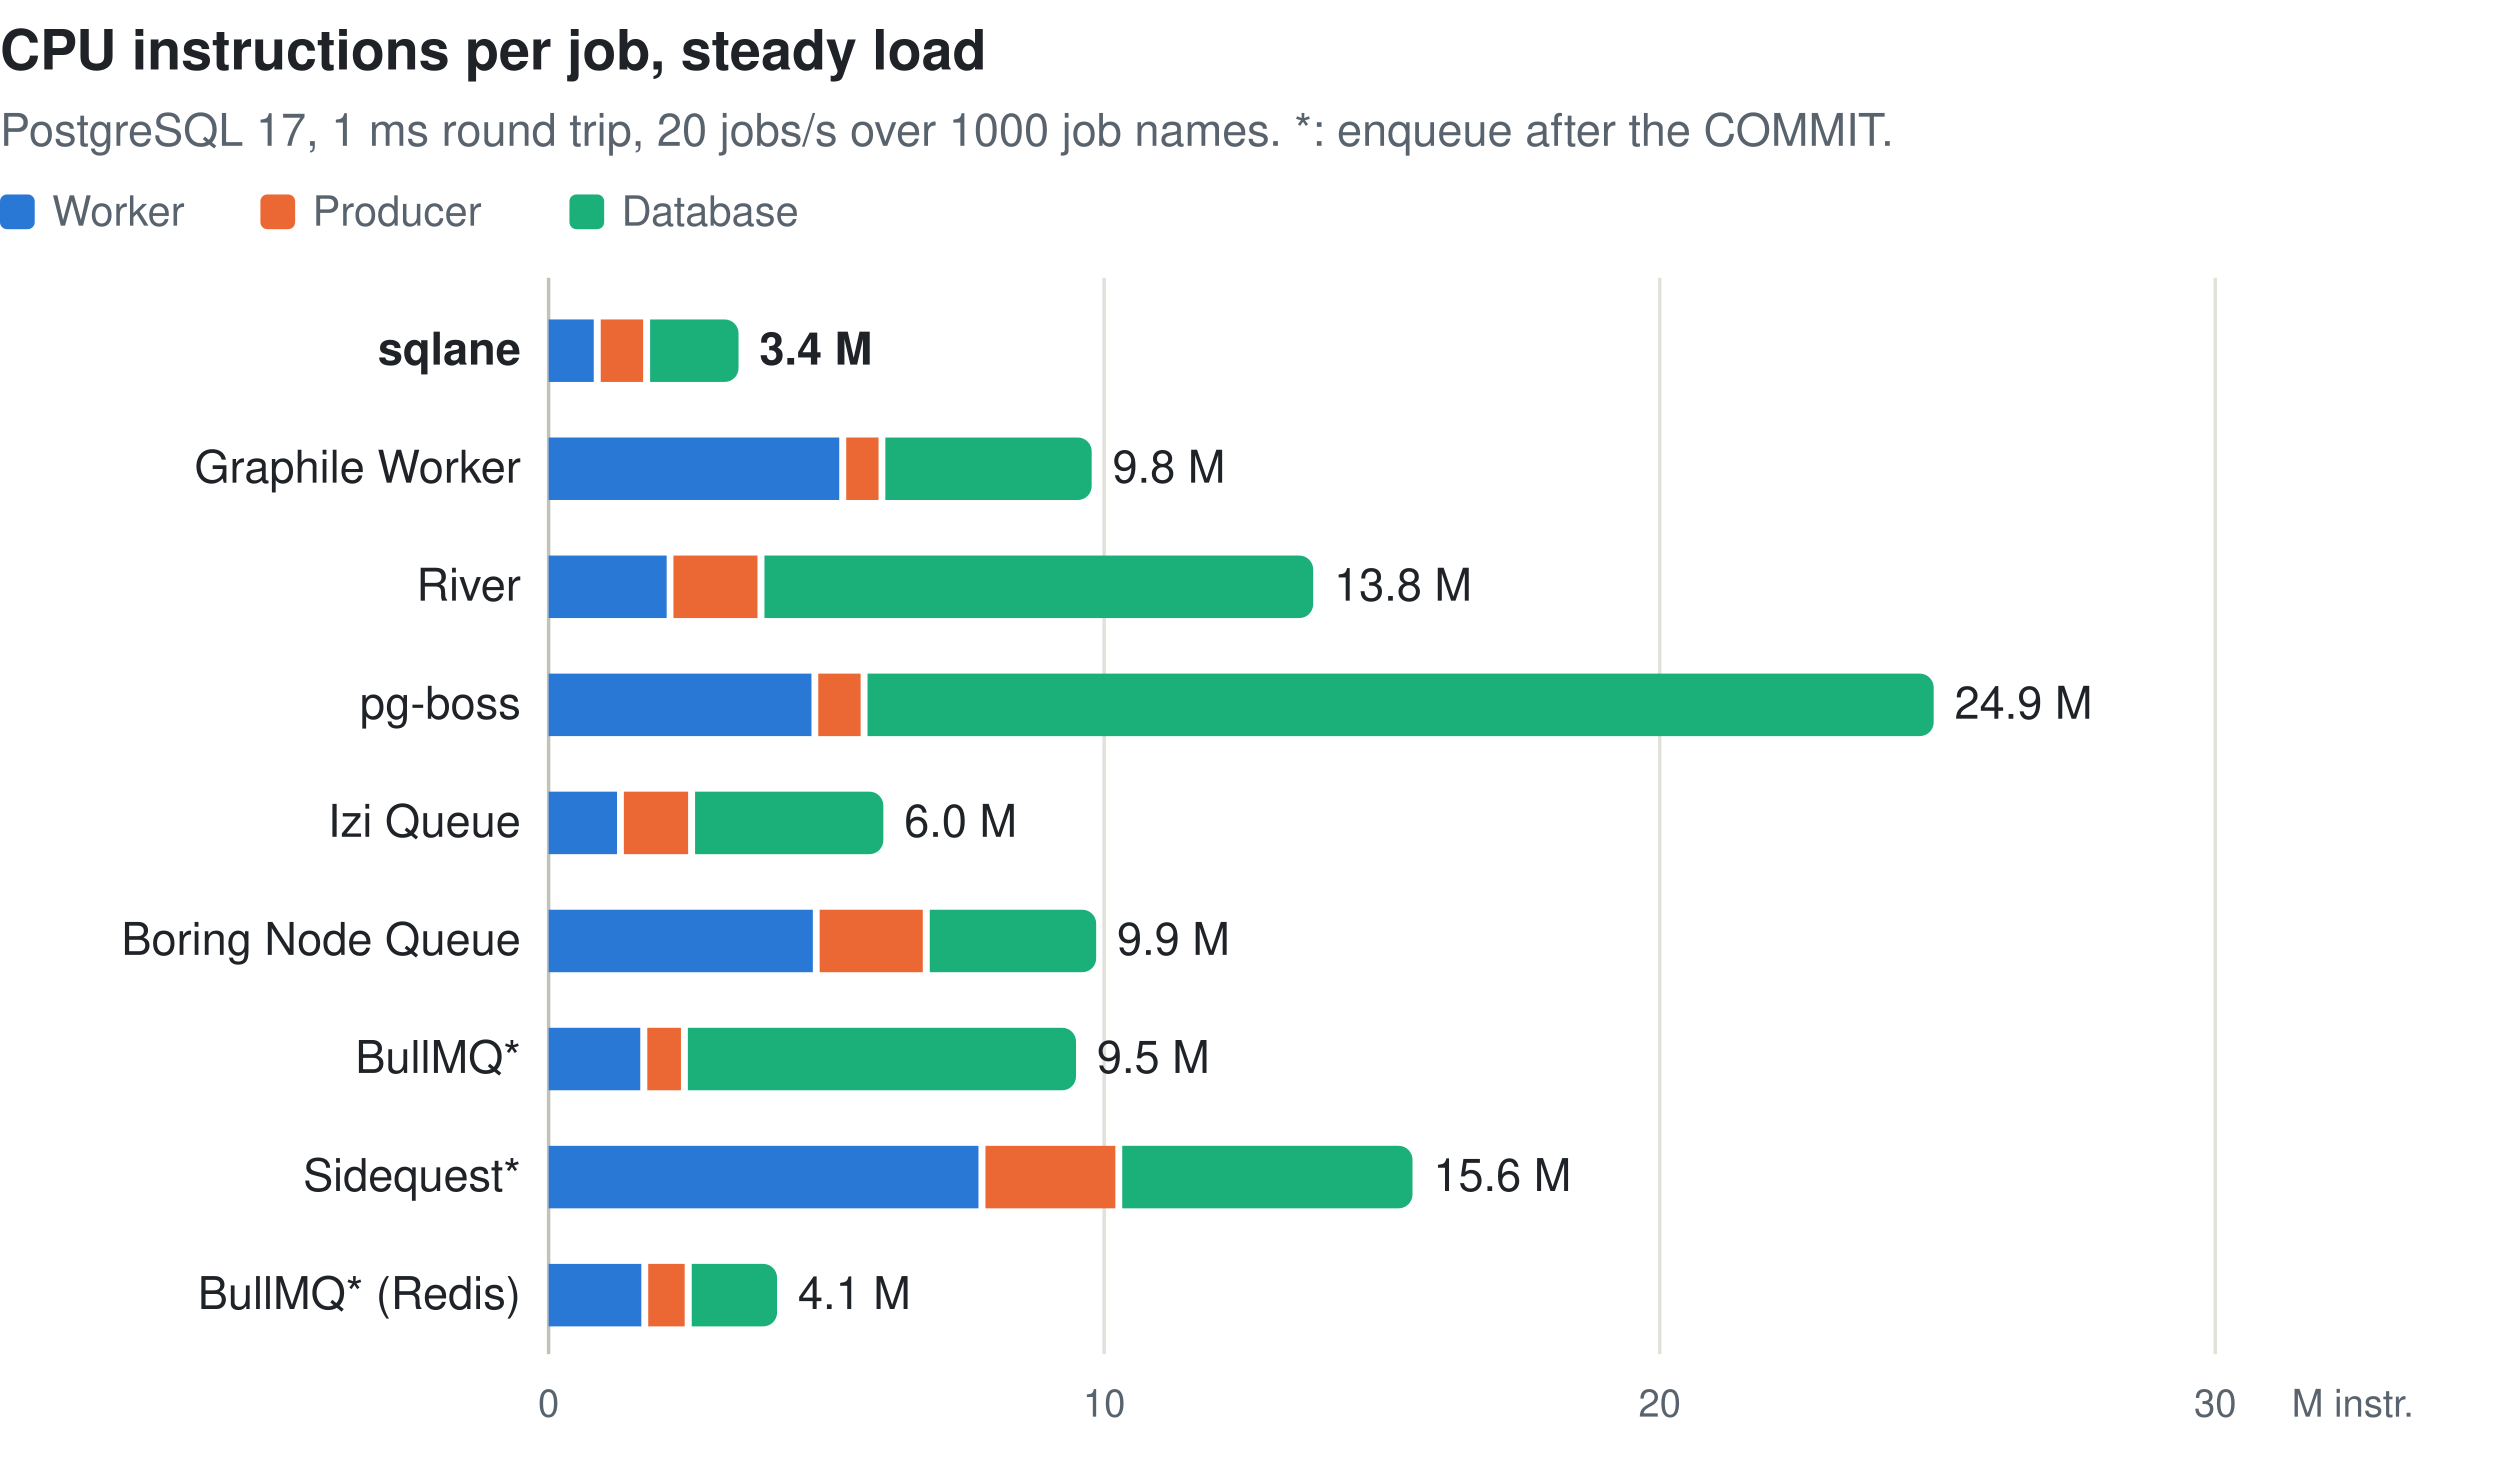
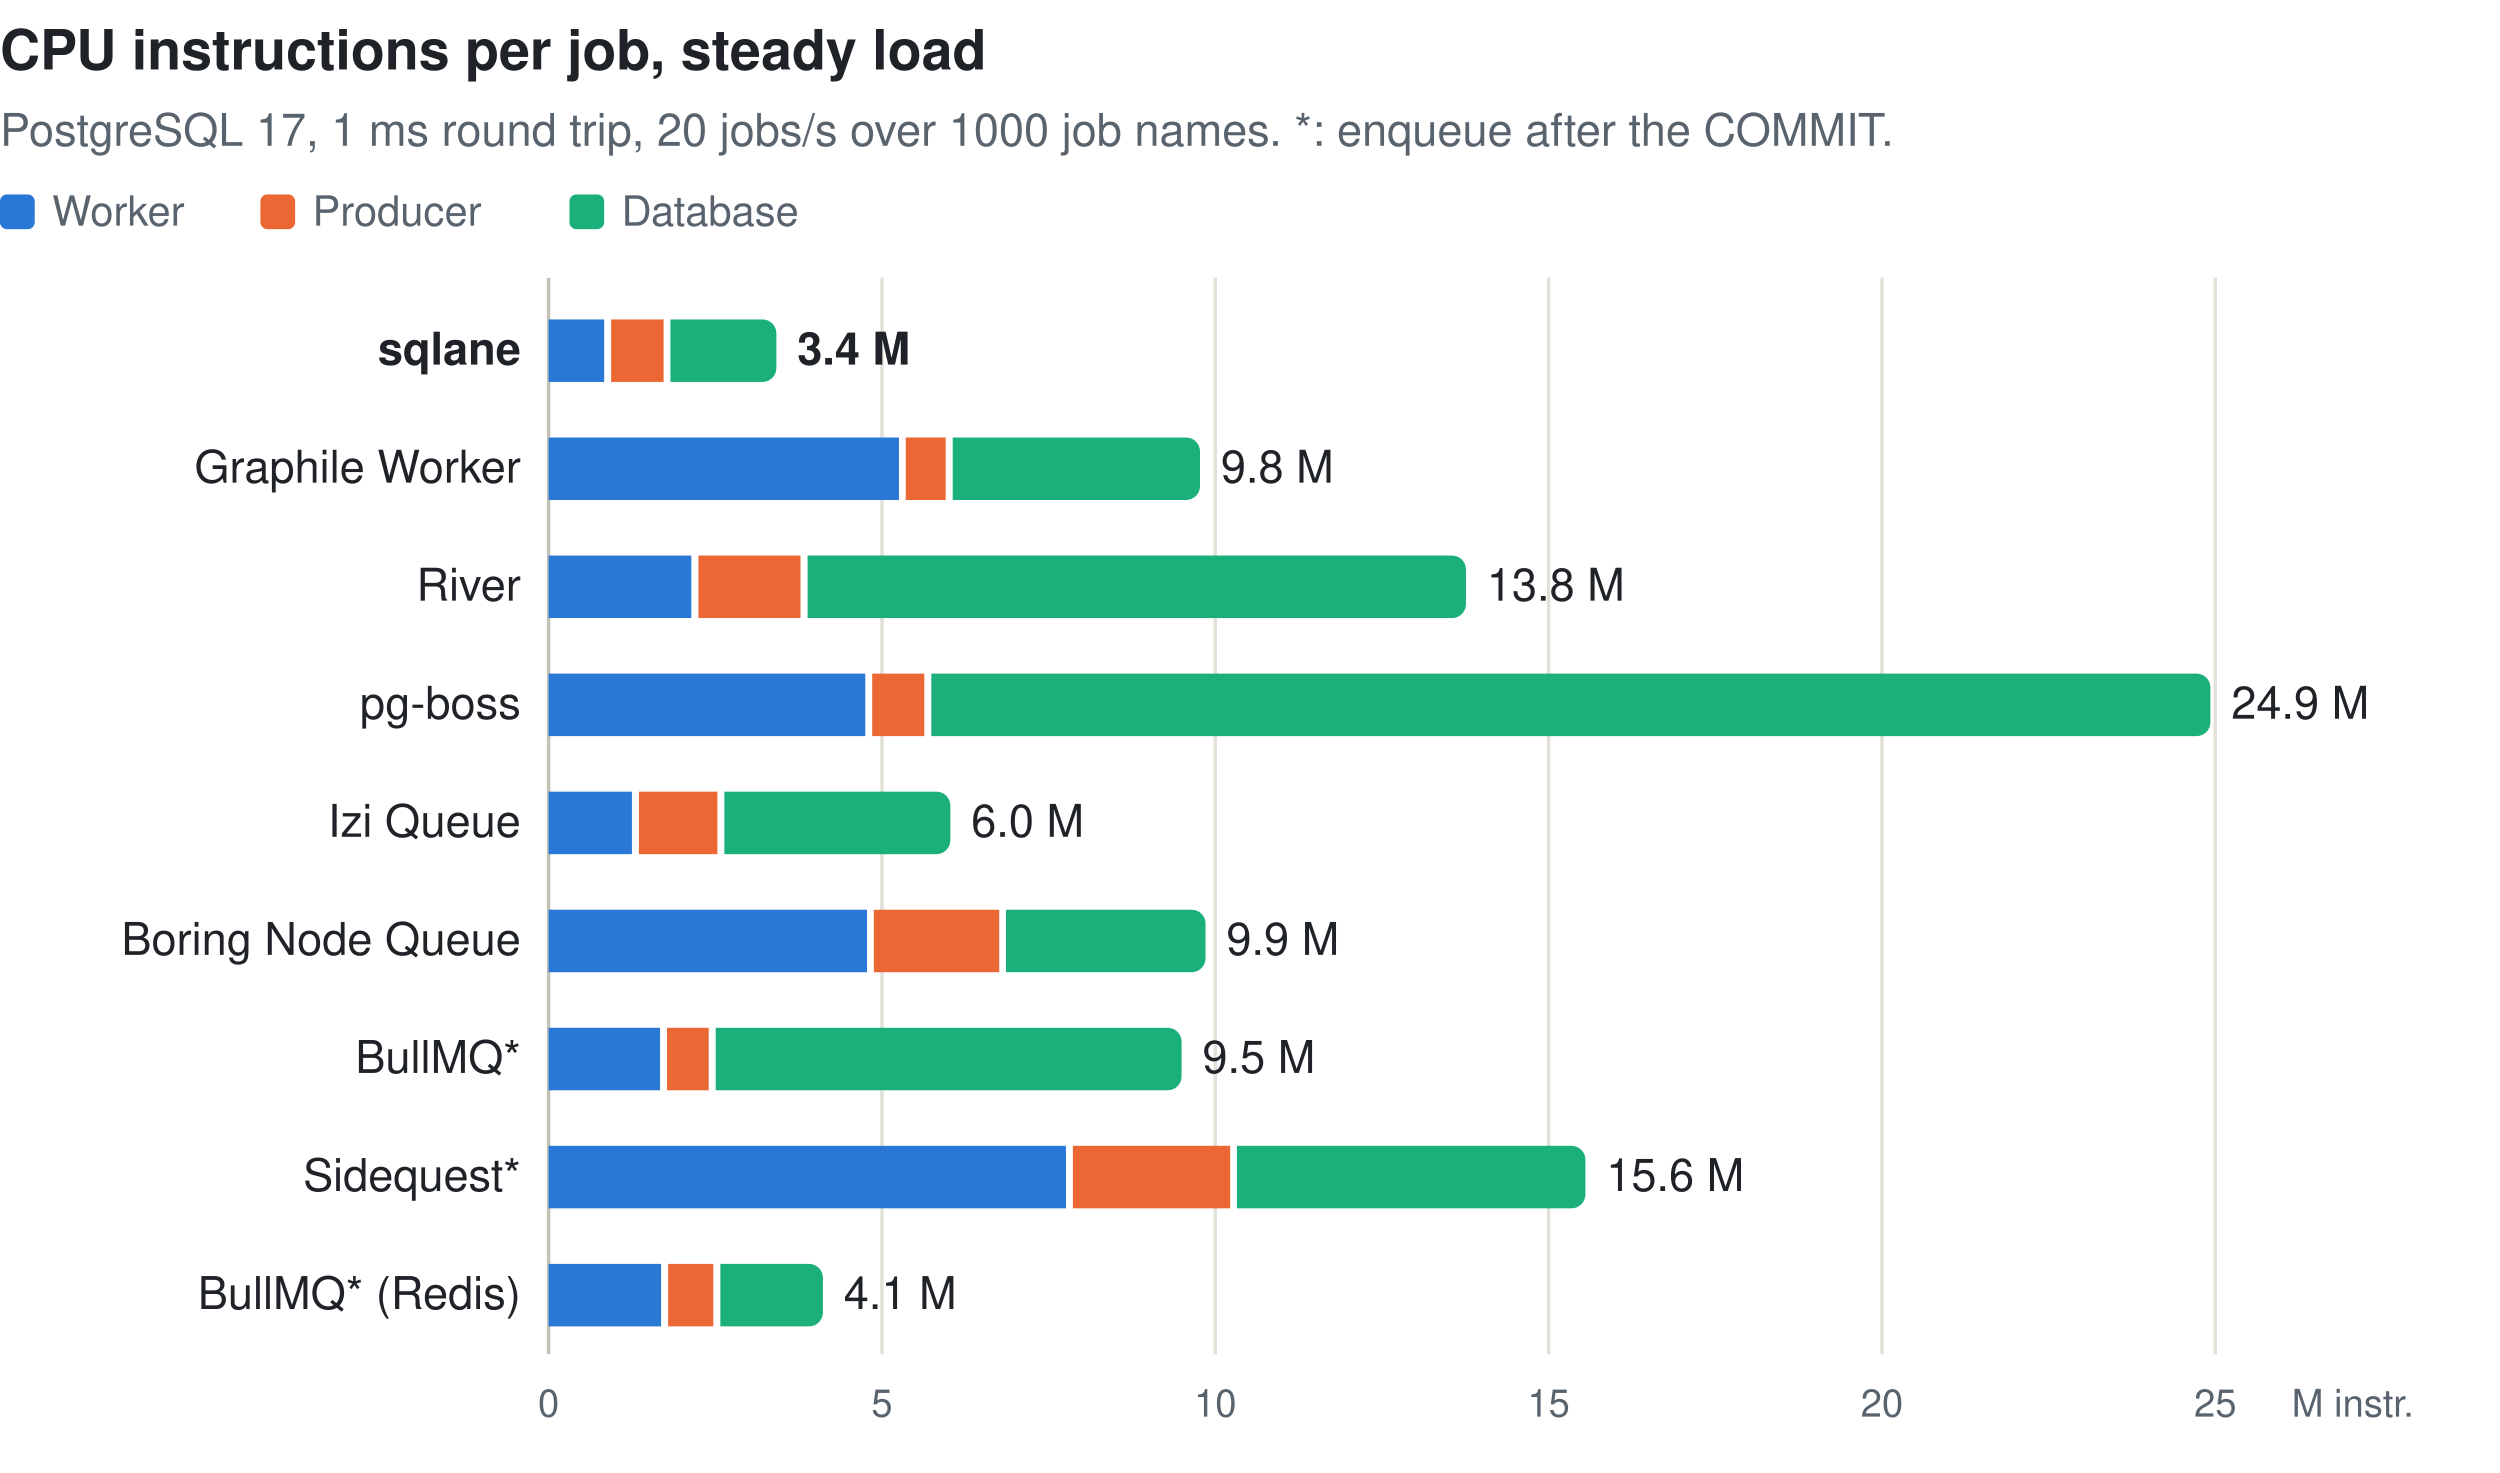
<svg xmlns="http://www.w3.org/2000/svg" width="720" height="424" viewBox="0 0 720 424" font-family="-apple-system, BlinkMacSystemFont, 'Segoe UI', Helvetica, Arial, sans-serif" role="img" aria-label="CPU instructions per job, steady load">
  <text x="0" y="20" font-size="16" font-weight="600" fill="#1f2328">CPU instructions per job, steady load</text>
  <text x="0" y="42" font-size="13" fill="#59636e">PostgreSQL 17, 1 ms round trip, 20 jobs/s over 1000 job names. *: enqueue after the COMMIT.</text>
  <rect x="0" y="56" width="10" height="10" rx="2" fill="#2a78d6" />
  <text x="15" y="65" font-size="12" fill="#59636e">Worker</text>
  <rect x="75" y="56" width="10" height="10" rx="2" fill="#eb6834" />
  <text x="90" y="65" font-size="12" fill="#59636e">Producer</text>
  <rect x="164" y="56" width="10" height="10" rx="2" fill="#1baf7a" />
  <text x="179" y="65" font-size="12" fill="#59636e">Database</text>
  <line x1="158.0" y1="80" x2="158.0" y2="390" stroke="#c3c2b7" />
  <text x="158.0" y="408" font-size="11" fill="#59636e" text-anchor="middle">0</text>
-   <line x1="318.0" y1="80" x2="318.0" y2="390" stroke="#e1e0d9" />
-   <text x="318.0" y="408" font-size="11" fill="#59636e" text-anchor="middle">10</text>
-   <line x1="478.0" y1="80" x2="478.0" y2="390" stroke="#e1e0d9" />
-   <text x="478.0" y="408" font-size="11" fill="#59636e" text-anchor="middle">20</text>
+   <line x1="254.0" y1="80" x2="254.0" y2="390" stroke="#e1e0d9" />
+   <text x="254.0" y="408" font-size="11" fill="#59636e" text-anchor="middle">5</text>
+   <line x1="350.0" y1="80" x2="350.0" y2="390" stroke="#e1e0d9" />
+   <text x="350.0" y="408" font-size="11" fill="#59636e" text-anchor="middle">10</text>
+   <line x1="446.0" y1="80" x2="446.0" y2="390" stroke="#e1e0d9" />
+   <text x="446.0" y="408" font-size="11" fill="#59636e" text-anchor="middle">15</text>
+   <line x1="542.0" y1="80" x2="542.0" y2="390" stroke="#e1e0d9" />
+   <text x="542.0" y="408" font-size="11" fill="#59636e" text-anchor="middle">20</text>
  <line x1="638.0" y1="80" x2="638.0" y2="390" stroke="#e1e0d9" />
-   <text x="638.0" y="408" font-size="11" fill="#59636e" text-anchor="middle">30</text>
+   <text x="638.0" y="408" font-size="11" fill="#59636e" text-anchor="middle">25</text>
  <text x="660" y="408" font-size="11" fill="#59636e">M instr.</text>
  <text x="150" y="105" font-size="13" fill="#1f2328" text-anchor="end" font-weight="600">sqlane</text>
-   <rect x="158" y="92" width="13.0" height="18" fill="#2a78d6" />
-   <rect x="173.012" y="92" width="12.2" height="18" fill="#eb6834" />
-   <path d="M187.233,92H208.7A4,4 0 0 1 212.7,96V106A4,4 0 0 1 208.7,110H187.233Z" fill="#1baf7a" />
-   <text x="218.7" y="105" font-size="13" fill="#1f2328" font-weight="600">3.4 M</text>
+   <rect x="158" y="92" width="16.0" height="18" fill="#2a78d6" />
+   <rect x="176.015" y="92" width="15.1" height="18" fill="#eb6834" />
+   <path d="M193.079,92H219.6A4,4 0 0 1 223.6,96V106A4,4 0 0 1 219.6,110H193.079Z" fill="#1baf7a" />
+   <text x="229.6" y="105" font-size="13" fill="#1f2328" font-weight="600">3.4 M</text>
  <text x="150" y="139" font-size="13" fill="#1f2328" text-anchor="end">Graphile Worker</text>
-   <rect x="158" y="126" width="83.7" height="18" fill="#2a78d6" />
-   <rect x="243.713" y="126" width="9.3" height="18" fill="#eb6834" />
-   <path d="M254.981,126H310.4A4,4 0 0 1 314.4,130V140A4,4 0 0 1 310.4,144H254.981Z" fill="#1baf7a" />
-   <text x="320.4" y="139" font-size="13" fill="#1f2328">9.8 M</text>
+   <rect x="158" y="126" width="100.9" height="18" fill="#2a78d6" />
+   <rect x="260.855" y="126" width="11.5" height="18" fill="#eb6834" />
+   <path d="M274.378,126H341.6A4,4 0 0 1 345.6,130V140A4,4 0 0 1 341.6,144H274.378Z" fill="#1baf7a" />
+   <text x="351.6" y="139" font-size="13" fill="#1f2328">9.8 M</text>
  <text x="150" y="173" font-size="13" fill="#1f2328" text-anchor="end">River</text>
-   <rect x="158" y="160" width="34.0" height="18" fill="#2a78d6" />
-   <rect x="193.953" y="160" width="24.2" height="18" fill="#eb6834" />
-   <path d="M220.16,160H374.2A4,4 0 0 1 378.2,164V174A4,4 0 0 1 374.2,178H220.16Z" fill="#1baf7a" />
-   <text x="384.2" y="173" font-size="13" fill="#1f2328">13.8 M</text>
+   <rect x="158" y="160" width="41.1" height="18" fill="#2a78d6" />
+   <rect x="201.143" y="160" width="29.4" height="18" fill="#eb6834" />
+   <path d="M232.592,160H418.2A4,4 0 0 1 422.2,164V174A4,4 0 0 1 418.2,178H232.592Z" fill="#1baf7a" />
+   <text x="428.2" y="173" font-size="13" fill="#1f2328">13.8 M</text>
  <text x="150" y="207" font-size="13" fill="#1f2328" text-anchor="end">pg-boss</text>
-   <rect x="158" y="194" width="75.7" height="18" fill="#2a78d6" />
-   <rect x="235.66" y="194" width="12.2" height="18" fill="#eb6834" />
-   <path d="M249.849,194H552.9A4,4 0 0 1 556.9,198V208A4,4 0 0 1 552.9,212H249.849Z" fill="#1baf7a" />
-   <text x="562.9" y="207" font-size="13" fill="#1f2328">24.9 M</text>
+   <rect x="158" y="194" width="91.2" height="18" fill="#2a78d6" />
+   <rect x="251.192" y="194" width="15.0" height="18" fill="#eb6834" />
+   <path d="M268.218,194H632.6A4,4 0 0 1 636.6,198V208A4,4 0 0 1 632.6,212H268.218Z" fill="#1baf7a" />
+   <text x="642.6" y="207" font-size="13" fill="#1f2328">24.9 M</text>
  <text x="150" y="241" font-size="13" fill="#1f2328" text-anchor="end">Izi Queue</text>
-   <rect x="158" y="228" width="19.7" height="18" fill="#2a78d6" />
-   <rect x="179.675" y="228" width="18.5" height="18" fill="#eb6834" />
-   <path d="M200.182,228H250.4A4,4 0 0 1 254.4,232V242A4,4 0 0 1 250.4,246H200.182Z" fill="#1baf7a" />
-   <text x="260.4" y="241" font-size="13" fill="#1f2328">6.0 M</text>
+   <rect x="158" y="228" width="24.0" height="18" fill="#2a78d6" />
+   <rect x="184.011" y="228" width="22.6" height="18" fill="#eb6834" />
+   <path d="M208.618,228H269.7A4,4 0 0 1 273.7,232V242A4,4 0 0 1 269.7,246H208.618Z" fill="#1baf7a" />
+   <text x="279.7" y="241" font-size="13" fill="#1f2328">6.0 M</text>
  <text x="150" y="275" font-size="13" fill="#1f2328" text-anchor="end">Boring Node Queue</text>
-   <rect x="158" y="262" width="76.1" height="18" fill="#2a78d6" />
-   <rect x="236.061" y="262" width="29.7" height="18" fill="#eb6834" />
-   <path d="M267.772,262H311.7A4,4 0 0 1 315.7,266V276A4,4 0 0 1 311.7,280H267.772Z" fill="#1baf7a" />
-   <text x="321.7" y="275" font-size="13" fill="#1f2328">9.9 M</text>
+   <rect x="158" y="262" width="91.7" height="18" fill="#2a78d6" />
+   <rect x="251.673" y="262" width="36.1" height="18" fill="#eb6834" />
+   <path d="M289.727,262H343.2A4,4 0 0 1 347.2,266V276A4,4 0 0 1 343.2,280H289.727Z" fill="#1baf7a" />
+   <text x="353.2" y="275" font-size="13" fill="#1f2328">9.9 M</text>
  <text x="150" y="309" font-size="13" fill="#1f2328" text-anchor="end">BullMQ*</text>
-   <rect x="158" y="296" width="26.4" height="18" fill="#2a78d6" />
-   <rect x="186.419" y="296" width="9.7" height="18" fill="#eb6834" />
-   <path d="M198.102,296H305.9A4,4 0 0 1 309.9,300V310A4,4 0 0 1 305.9,314H198.102Z" fill="#1baf7a" />
-   <text x="315.9" y="309" font-size="13" fill="#1f2328">9.5 M</text>
+   <rect x="158" y="296" width="32.1" height="18" fill="#2a78d6" />
+   <rect x="192.102" y="296" width="12.0" height="18" fill="#eb6834" />
+   <path d="M206.122,296H336.3A4,4 0 0 1 340.3,300V310A4,4 0 0 1 336.3,314H206.122Z" fill="#1baf7a" />
+   <text x="346.3" y="309" font-size="13" fill="#1f2328">9.5 M</text>
  <text x="150" y="343" font-size="13" fill="#1f2328" text-anchor="end">Sidequest*</text>
-   <rect x="158" y="330" width="123.8" height="18" fill="#2a78d6" />
-   <rect x="283.821" y="330" width="37.4" height="18" fill="#eb6834" />
-   <path d="M323.202,330H402.8A4,4 0 0 1 406.8,334V344A4,4 0 0 1 402.8,348H323.202Z" fill="#1baf7a" />
-   <text x="412.8" y="343" font-size="13" fill="#1f2328">15.6 M</text>
+   <rect x="158" y="330" width="149.0" height="18" fill="#2a78d6" />
+   <rect x="308.985" y="330" width="45.3" height="18" fill="#eb6834" />
+   <path d="M356.242,330H452.6A4,4 0 0 1 456.6,334V344A4,4 0 0 1 452.6,348H356.242Z" fill="#1baf7a" />
+   <text x="462.6" y="343" font-size="13" fill="#1f2328">15.6 M</text>
  <text x="150" y="377" font-size="13" fill="#1f2328" text-anchor="end">BullMQ* (Redis)</text>
-   <rect x="158" y="364" width="26.7" height="18" fill="#2a78d6" />
-   <rect x="186.688" y="364" width="10.5" height="18" fill="#eb6834" />
-   <path d="M199.221,364H219.8A4,4 0 0 1 223.8,368V378A4,4 0 0 1 219.8,382H199.221Z" fill="#1baf7a" />
-   <text x="229.8" y="377" font-size="13" fill="#1f2328">4.1 M</text>
+   <rect x="158" y="364" width="32.4" height="18" fill="#2a78d6" />
+   <rect x="192.425" y="364" width="13.0" height="18" fill="#eb6834" />
+   <path d="M207.465,364H233.0A4,4 0 0 1 237.0,368V378A4,4 0 0 1 233.0,382H207.465Z" fill="#1baf7a" />
+   <text x="243.0" y="377" font-size="13" fill="#1f2328">4.1 M</text>
</svg>
